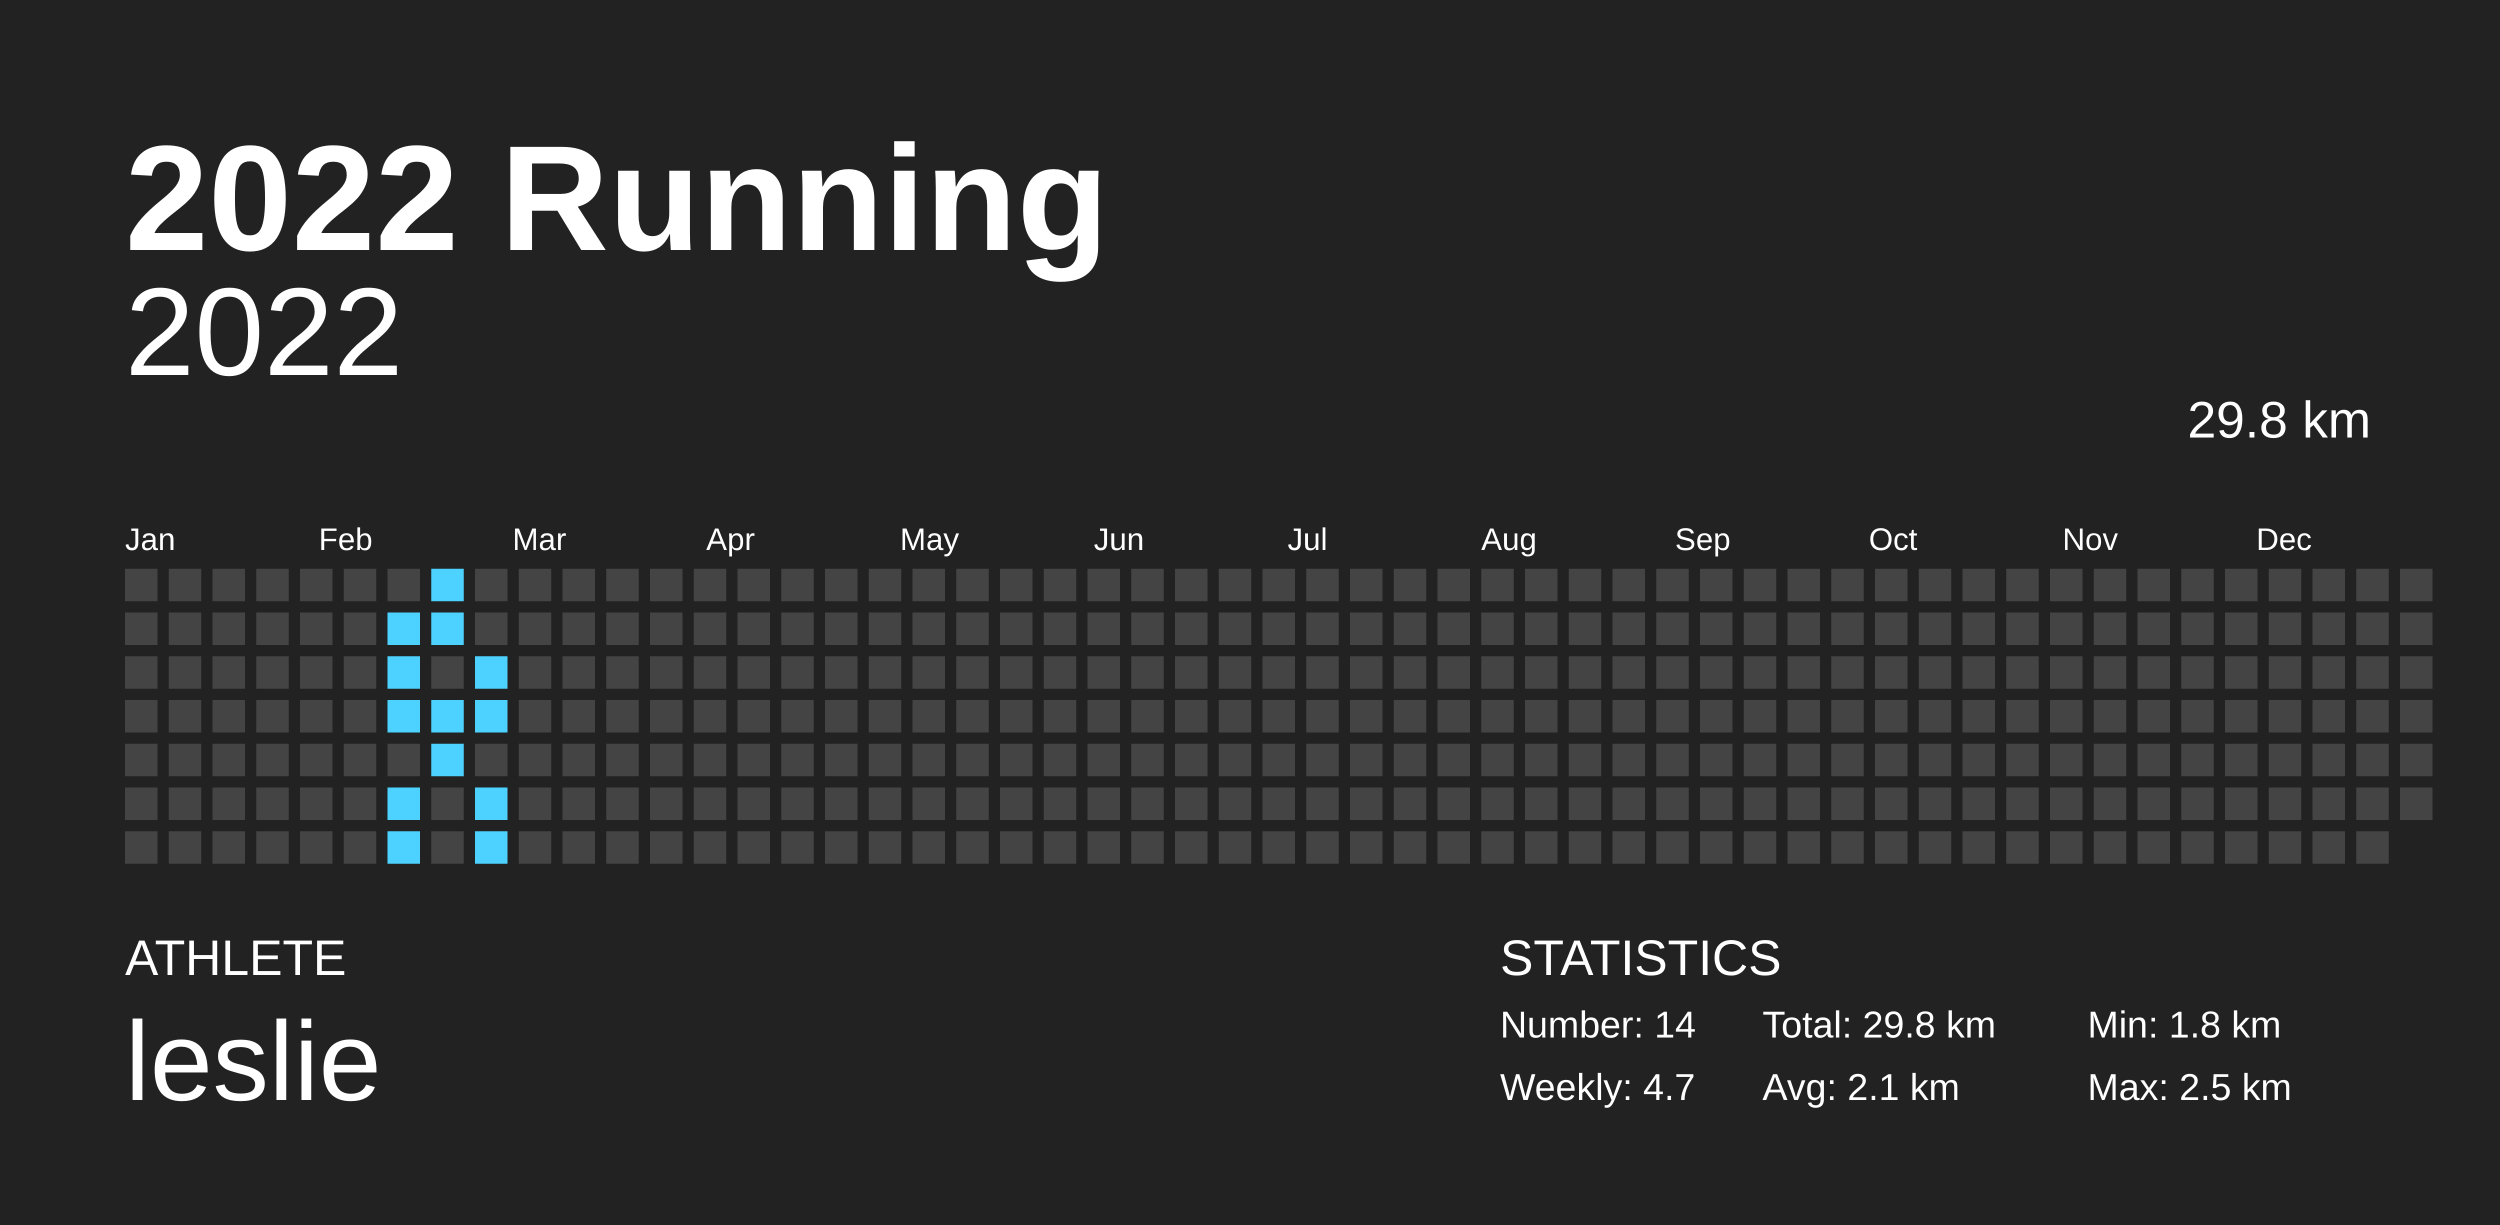
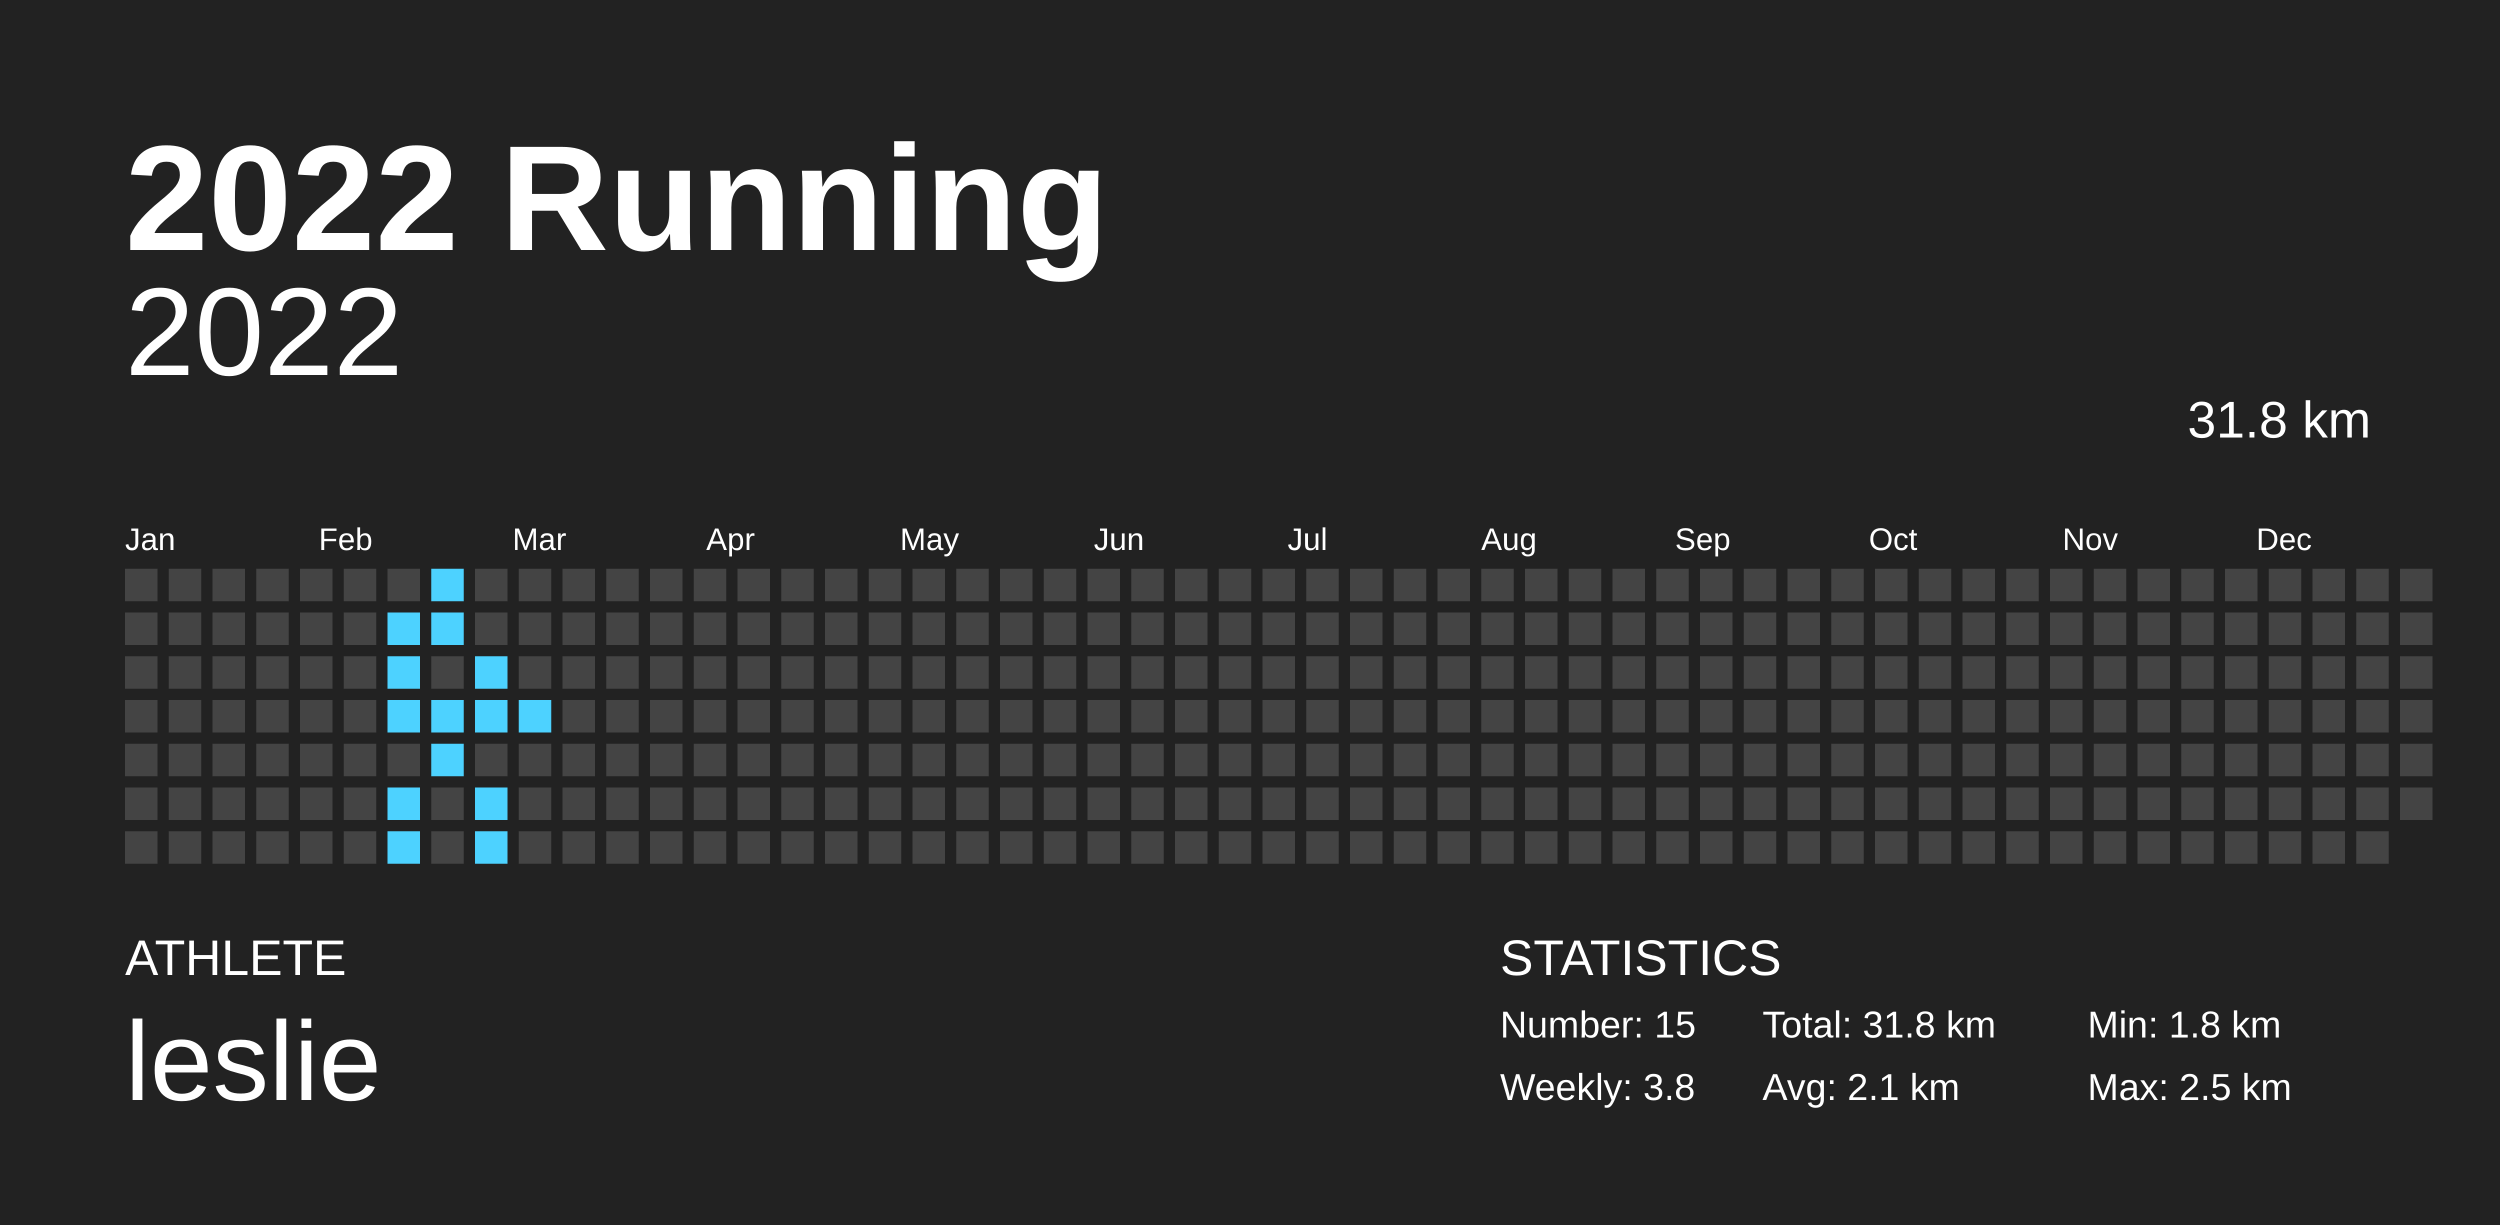
<svg xmlns="http://www.w3.org/2000/svg" baseProfile="full" height="98mm" version="1.1" viewBox="0,0,200,98" width="200mm">
  <defs />
  <rect fill="#222222" height="98" width="200" x="0" y="0" />
  <text fill="#FFFFFF" style="font-size:12px; font-family:Arial; font-weight:bold;" x="10" y="20">2022 Running</text>
  <text fill="#FFFFFF" style="font-size:4px; font-family:Arial" x="10" y="78">ATHLETE</text>
  <text fill="#FFFFFF" style="font-size:9px; font-family:Arial" x="10" y="88">leslie</text>
  <text fill="#FFFFFF" style="font-size:4px; font-family:Arial" x="120" y="78">STATISTICS</text>
-   <text fill="#FFFFFF" style="font-size:3px; font-family:Arial" x="120" y="83">Number: 14</text>
-   <text fill="#FFFFFF" style="font-size:3px; font-family:Arial" x="120" y="88">Weekly: 4.7</text>
-   <text fill="#FFFFFF" style="font-size:3px; font-family:Arial" x="141" y="83">Total: 29.8 km</text>
+   <text fill="#FFFFFF" style="font-size:3px; font-family:Arial" x="120" y="83">Number: 15</text>
+   <text fill="#FFFFFF" style="font-size:3px; font-family:Arial" x="120" y="88">Weekly: 3.8</text>
+   <text fill="#FFFFFF" style="font-size:3px; font-family:Arial" x="141" y="83">Total: 31.8 km</text>
  <text fill="#FFFFFF" style="font-size:3px; font-family:Arial" x="141" y="88">Avg: 2.1 km</text>
  <text fill="#FFFFFF" style="font-size:3px; font-family:Arial" x="167" y="83">Min: 1.8 km</text>
  <text fill="#FFFFFF" style="font-size:3px; font-family:Arial" x="167" y="88">Max: 2.5 km</text>
  <text alignment-baseline="hanging" fill="#FFFFFF" style="font-size:10.0px; font-family:Arial;" x="10" y="30">2022</text>
-   <text alignment-baseline="hanging" fill="#FFFFFF" style="font-size:4.125px; font-family:Arial;" x="175" y="35">29.8 km</text>
+   <text alignment-baseline="hanging" fill="#FFFFFF" style="font-size:4.125px; font-family:Arial;" x="175" y="35">31.8 km</text>
  <text fill="#FFFFFF" style="font-size:2.5px; font-family:Arial" x="10.0" y="44">Jan</text>
  <text fill="#FFFFFF" style="font-size:2.5px; font-family:Arial" x="25.5" y="44">Feb</text>
  <text fill="#FFFFFF" style="font-size:2.5px; font-family:Arial" x="41.0" y="44">Mar</text>
  <text fill="#FFFFFF" style="font-size:2.5px; font-family:Arial" x="56.5" y="44">Apr</text>
  <text fill="#FFFFFF" style="font-size:2.5px; font-family:Arial" x="72.0" y="44">May</text>
  <text fill="#FFFFFF" style="font-size:2.5px; font-family:Arial" x="87.5" y="44">Jun</text>
  <text fill="#FFFFFF" style="font-size:2.5px; font-family:Arial" x="103.0" y="44">Jul</text>
  <text fill="#FFFFFF" style="font-size:2.5px; font-family:Arial" x="118.5" y="44">Aug</text>
  <text fill="#FFFFFF" style="font-size:2.5px; font-family:Arial" x="134.0" y="44">Sep</text>
  <text fill="#FFFFFF" style="font-size:2.5px; font-family:Arial" x="149.5" y="44">Oct</text>
  <text fill="#FFFFFF" style="font-size:2.5px; font-family:Arial" x="165.0" y="44">Nov</text>
  <text fill="#FFFFFF" style="font-size:2.5px; font-family:Arial" x="180.5" y="44">Dec</text>
  <rect fill="#444444" height="2.6" width="2.6" x="10.0" y="45.5" />
  <rect fill="#444444" height="2.6" width="2.6" x="10.0" y="49.0" />
  <rect fill="#444444" height="2.6" width="2.6" x="10.0" y="52.5" />
  <rect fill="#444444" height="2.6" width="2.6" x="10.0" y="56.0" />
  <rect fill="#444444" height="2.6" width="2.6" x="10.0" y="59.5" />
  <rect fill="#444444" height="2.6" width="2.6" x="10.0" y="63.0" />
  <rect fill="#444444" height="2.6" width="2.6" x="10.0" y="66.5" />
  <rect fill="#444444" height="2.6" width="2.6" x="13.5" y="45.5" />
  <rect fill="#444444" height="2.6" width="2.6" x="13.5" y="49.0" />
  <rect fill="#444444" height="2.6" width="2.6" x="13.5" y="52.5" />
  <rect fill="#444444" height="2.6" width="2.6" x="13.5" y="56.0" />
  <rect fill="#444444" height="2.6" width="2.6" x="13.5" y="59.5" />
  <rect fill="#444444" height="2.6" width="2.6" x="13.5" y="63.0" />
  <rect fill="#444444" height="2.6" width="2.6" x="13.5" y="66.5" />
  <rect fill="#444444" height="2.6" width="2.6" x="17.0" y="45.5" />
  <rect fill="#444444" height="2.6" width="2.6" x="17.0" y="49.0" />
  <rect fill="#444444" height="2.6" width="2.6" x="17.0" y="52.5" />
  <rect fill="#444444" height="2.6" width="2.6" x="17.0" y="56.0" />
  <rect fill="#444444" height="2.6" width="2.6" x="17.0" y="59.5" />
  <rect fill="#444444" height="2.6" width="2.6" x="17.0" y="63.0" />
  <rect fill="#444444" height="2.6" width="2.6" x="17.0" y="66.5" />
  <rect fill="#444444" height="2.6" width="2.6" x="20.5" y="45.5" />
  <rect fill="#444444" height="2.6" width="2.6" x="20.5" y="49.0" />
  <rect fill="#444444" height="2.6" width="2.6" x="20.5" y="52.5" />
  <rect fill="#444444" height="2.6" width="2.6" x="20.5" y="56.0" />
  <rect fill="#444444" height="2.6" width="2.6" x="20.5" y="59.5" />
  <rect fill="#444444" height="2.6" width="2.6" x="20.5" y="63.0" />
  <rect fill="#444444" height="2.6" width="2.6" x="20.5" y="66.5" />
  <rect fill="#444444" height="2.6" width="2.6" x="24.0" y="45.5" />
  <rect fill="#444444" height="2.6" width="2.6" x="24.0" y="49.0" />
  <rect fill="#444444" height="2.6" width="2.6" x="24.0" y="52.5" />
  <rect fill="#444444" height="2.6" width="2.6" x="24.0" y="56.0" />
  <rect fill="#444444" height="2.6" width="2.6" x="24.0" y="59.5" />
  <rect fill="#444444" height="2.6" width="2.6" x="24.0" y="63.0" />
  <rect fill="#444444" height="2.6" width="2.6" x="24.0" y="66.5" />
  <rect fill="#444444" height="2.6" width="2.6" x="27.5" y="45.5" />
  <rect fill="#444444" height="2.6" width="2.6" x="27.5" y="49.0" />
  <rect fill="#444444" height="2.6" width="2.6" x="27.5" y="52.5" />
  <rect fill="#444444" height="2.6" width="2.6" x="27.5" y="56.0" />
  <rect fill="#444444" height="2.6" width="2.6" x="27.5" y="59.5" />
  <rect fill="#444444" height="2.6" width="2.6" x="27.5" y="63.0" />
  <rect fill="#444444" height="2.6" width="2.6" x="27.5" y="66.5" />
  <rect fill="#444444" height="2.6" width="2.6" x="31.0" y="45.5" />
  <rect fill="#4dd2ff" height="2.6" width="2.6" x="31.0" y="49.0" />
  <rect fill="#4dd2ff" height="2.6" width="2.6" x="31.0" y="52.5" />
  <rect fill="#4dd2ff" height="2.6" width="2.6" x="31.0" y="56.0" />
  <rect fill="#444444" height="2.6" width="2.6" x="31.0" y="59.5" />
  <rect fill="#4dd2ff" height="2.6" width="2.6" x="31.0" y="63.0" />
  <rect fill="#4dd2ff" height="2.6" width="2.6" x="31.0" y="66.5" />
  <rect fill="#4dd2ff" height="2.6" width="2.6" x="34.5" y="45.5" />
  <rect fill="#4dd2ff" height="2.6" width="2.6" x="34.5" y="49.0" />
  <rect fill="#444444" height="2.6" width="2.6" x="34.5" y="52.5" />
  <rect fill="#4dd2ff" height="2.6" width="2.6" x="34.5" y="56.0" />
  <rect fill="#4dd2ff" height="2.6" width="2.6" x="34.5" y="59.5" />
  <rect fill="#444444" height="2.6" width="2.6" x="34.5" y="63.0" />
  <rect fill="#444444" height="2.6" width="2.6" x="34.5" y="66.5" />
  <rect fill="#444444" height="2.6" width="2.6" x="38.0" y="45.5" />
  <rect fill="#444444" height="2.6" width="2.6" x="38.0" y="49.0" />
  <rect fill="#4dd2ff" height="2.6" width="2.6" x="38.0" y="52.5" />
  <rect fill="#4dd2ff" height="2.6" width="2.6" x="38.0" y="56.0" />
  <rect fill="#444444" height="2.6" width="2.6" x="38.0" y="59.5" />
  <rect fill="#4dd2ff" height="2.6" width="2.6" x="38.0" y="63.0" />
  <rect fill="#4dd2ff" height="2.6" width="2.6" x="38.0" y="66.5" />
  <rect fill="#444444" height="2.6" width="2.6" x="41.5" y="45.5" />
  <rect fill="#444444" height="2.6" width="2.6" x="41.5" y="49.0" />
  <rect fill="#444444" height="2.6" width="2.6" x="41.5" y="52.5" />
-   <rect fill="#444444" height="2.6" width="2.6" x="41.5" y="56.0" />
+   <rect fill="#4dd2ff" height="2.6" width="2.6" x="41.5" y="56.0" />
  <rect fill="#444444" height="2.6" width="2.6" x="41.5" y="59.5" />
  <rect fill="#444444" height="2.6" width="2.6" x="41.5" y="63.0" />
  <rect fill="#444444" height="2.6" width="2.6" x="41.5" y="66.5" />
  <rect fill="#444444" height="2.6" width="2.6" x="45.0" y="45.5" />
  <rect fill="#444444" height="2.6" width="2.6" x="45.0" y="49.0" />
  <rect fill="#444444" height="2.6" width="2.6" x="45.0" y="52.5" />
  <rect fill="#444444" height="2.6" width="2.6" x="45.0" y="56.0" />
  <rect fill="#444444" height="2.6" width="2.6" x="45.0" y="59.5" />
  <rect fill="#444444" height="2.6" width="2.6" x="45.0" y="63.0" />
  <rect fill="#444444" height="2.6" width="2.6" x="45.0" y="66.5" />
  <rect fill="#444444" height="2.6" width="2.6" x="48.5" y="45.5" />
  <rect fill="#444444" height="2.6" width="2.6" x="48.5" y="49.0" />
  <rect fill="#444444" height="2.6" width="2.6" x="48.5" y="52.5" />
  <rect fill="#444444" height="2.6" width="2.6" x="48.5" y="56.0" />
  <rect fill="#444444" height="2.6" width="2.6" x="48.5" y="59.5" />
  <rect fill="#444444" height="2.6" width="2.6" x="48.5" y="63.0" />
  <rect fill="#444444" height="2.6" width="2.6" x="48.5" y="66.5" />
  <rect fill="#444444" height="2.6" width="2.6" x="52.0" y="45.5" />
  <rect fill="#444444" height="2.6" width="2.6" x="52.0" y="49.0" />
  <rect fill="#444444" height="2.6" width="2.6" x="52.0" y="52.5" />
  <rect fill="#444444" height="2.6" width="2.6" x="52.0" y="56.0" />
  <rect fill="#444444" height="2.6" width="2.6" x="52.0" y="59.5" />
  <rect fill="#444444" height="2.6" width="2.6" x="52.0" y="63.0" />
  <rect fill="#444444" height="2.6" width="2.6" x="52.0" y="66.5" />
  <rect fill="#444444" height="2.6" width="2.6" x="55.5" y="45.5" />
  <rect fill="#444444" height="2.6" width="2.6" x="55.5" y="49.0" />
  <rect fill="#444444" height="2.6" width="2.6" x="55.5" y="52.5" />
  <rect fill="#444444" height="2.6" width="2.6" x="55.5" y="56.0" />
  <rect fill="#444444" height="2.6" width="2.6" x="55.5" y="59.5" />
  <rect fill="#444444" height="2.6" width="2.6" x="55.5" y="63.0" />
  <rect fill="#444444" height="2.6" width="2.6" x="55.5" y="66.5" />
  <rect fill="#444444" height="2.6" width="2.6" x="59.0" y="45.5" />
  <rect fill="#444444" height="2.6" width="2.6" x="59.0" y="49.0" />
  <rect fill="#444444" height="2.6" width="2.6" x="59.0" y="52.5" />
  <rect fill="#444444" height="2.6" width="2.6" x="59.0" y="56.0" />
  <rect fill="#444444" height="2.6" width="2.6" x="59.0" y="59.5" />
  <rect fill="#444444" height="2.6" width="2.6" x="59.0" y="63.0" />
  <rect fill="#444444" height="2.6" width="2.6" x="59.0" y="66.5" />
  <rect fill="#444444" height="2.6" width="2.6" x="62.5" y="45.5" />
  <rect fill="#444444" height="2.6" width="2.6" x="62.5" y="49.0" />
  <rect fill="#444444" height="2.6" width="2.6" x="62.5" y="52.5" />
  <rect fill="#444444" height="2.6" width="2.6" x="62.5" y="56.0" />
  <rect fill="#444444" height="2.6" width="2.6" x="62.5" y="59.5" />
  <rect fill="#444444" height="2.6" width="2.6" x="62.5" y="63.0" />
  <rect fill="#444444" height="2.6" width="2.6" x="62.5" y="66.5" />
  <rect fill="#444444" height="2.6" width="2.6" x="66.0" y="45.5" />
  <rect fill="#444444" height="2.6" width="2.6" x="66.0" y="49.0" />
  <rect fill="#444444" height="2.6" width="2.6" x="66.0" y="52.5" />
  <rect fill="#444444" height="2.6" width="2.6" x="66.0" y="56.0" />
  <rect fill="#444444" height="2.6" width="2.6" x="66.0" y="59.5" />
  <rect fill="#444444" height="2.6" width="2.6" x="66.0" y="63.0" />
  <rect fill="#444444" height="2.6" width="2.6" x="66.0" y="66.5" />
  <rect fill="#444444" height="2.6" width="2.6" x="69.5" y="45.5" />
  <rect fill="#444444" height="2.6" width="2.6" x="69.5" y="49.0" />
  <rect fill="#444444" height="2.6" width="2.6" x="69.5" y="52.5" />
  <rect fill="#444444" height="2.6" width="2.6" x="69.5" y="56.0" />
  <rect fill="#444444" height="2.6" width="2.6" x="69.5" y="59.5" />
  <rect fill="#444444" height="2.6" width="2.6" x="69.5" y="63.0" />
  <rect fill="#444444" height="2.6" width="2.6" x="69.5" y="66.5" />
  <rect fill="#444444" height="2.6" width="2.6" x="73.0" y="45.5" />
  <rect fill="#444444" height="2.6" width="2.6" x="73.0" y="49.0" />
  <rect fill="#444444" height="2.6" width="2.6" x="73.0" y="52.5" />
  <rect fill="#444444" height="2.6" width="2.6" x="73.0" y="56.0" />
  <rect fill="#444444" height="2.6" width="2.6" x="73.0" y="59.5" />
  <rect fill="#444444" height="2.6" width="2.6" x="73.0" y="63.0" />
  <rect fill="#444444" height="2.6" width="2.6" x="73.0" y="66.5" />
  <rect fill="#444444" height="2.6" width="2.6" x="76.5" y="45.5" />
  <rect fill="#444444" height="2.6" width="2.6" x="76.5" y="49.0" />
  <rect fill="#444444" height="2.6" width="2.6" x="76.5" y="52.5" />
  <rect fill="#444444" height="2.6" width="2.6" x="76.5" y="56.0" />
  <rect fill="#444444" height="2.6" width="2.6" x="76.5" y="59.5" />
  <rect fill="#444444" height="2.6" width="2.6" x="76.5" y="63.0" />
  <rect fill="#444444" height="2.6" width="2.6" x="76.5" y="66.5" />
  <rect fill="#444444" height="2.6" width="2.6" x="80.0" y="45.5" />
  <rect fill="#444444" height="2.6" width="2.6" x="80.0" y="49.0" />
  <rect fill="#444444" height="2.6" width="2.6" x="80.0" y="52.5" />
  <rect fill="#444444" height="2.6" width="2.6" x="80.0" y="56.0" />
  <rect fill="#444444" height="2.6" width="2.6" x="80.0" y="59.5" />
  <rect fill="#444444" height="2.6" width="2.6" x="80.0" y="63.0" />
  <rect fill="#444444" height="2.6" width="2.6" x="80.0" y="66.5" />
  <rect fill="#444444" height="2.6" width="2.6" x="83.5" y="45.5" />
  <rect fill="#444444" height="2.6" width="2.6" x="83.5" y="49.0" />
  <rect fill="#444444" height="2.6" width="2.6" x="83.5" y="52.5" />
  <rect fill="#444444" height="2.6" width="2.6" x="83.5" y="56.0" />
  <rect fill="#444444" height="2.6" width="2.6" x="83.5" y="59.5" />
  <rect fill="#444444" height="2.6" width="2.6" x="83.5" y="63.0" />
  <rect fill="#444444" height="2.6" width="2.6" x="83.5" y="66.5" />
  <rect fill="#444444" height="2.6" width="2.6" x="87.0" y="45.5" />
  <rect fill="#444444" height="2.6" width="2.6" x="87.0" y="49.0" />
  <rect fill="#444444" height="2.6" width="2.6" x="87.0" y="52.5" />
  <rect fill="#444444" height="2.6" width="2.6" x="87.0" y="56.0" />
  <rect fill="#444444" height="2.6" width="2.6" x="87.0" y="59.5" />
  <rect fill="#444444" height="2.6" width="2.6" x="87.0" y="63.0" />
  <rect fill="#444444" height="2.6" width="2.6" x="87.0" y="66.5" />
  <rect fill="#444444" height="2.6" width="2.6" x="90.5" y="45.5" />
  <rect fill="#444444" height="2.6" width="2.6" x="90.5" y="49.0" />
  <rect fill="#444444" height="2.6" width="2.6" x="90.5" y="52.5" />
  <rect fill="#444444" height="2.6" width="2.6" x="90.5" y="56.0" />
  <rect fill="#444444" height="2.6" width="2.6" x="90.5" y="59.5" />
  <rect fill="#444444" height="2.6" width="2.6" x="90.5" y="63.0" />
  <rect fill="#444444" height="2.6" width="2.6" x="90.5" y="66.5" />
  <rect fill="#444444" height="2.6" width="2.6" x="94.0" y="45.5" />
  <rect fill="#444444" height="2.6" width="2.6" x="94.0" y="49.0" />
  <rect fill="#444444" height="2.6" width="2.6" x="94.0" y="52.5" />
  <rect fill="#444444" height="2.6" width="2.6" x="94.0" y="56.0" />
  <rect fill="#444444" height="2.6" width="2.6" x="94.0" y="59.5" />
  <rect fill="#444444" height="2.6" width="2.6" x="94.0" y="63.0" />
  <rect fill="#444444" height="2.6" width="2.6" x="94.0" y="66.5" />
  <rect fill="#444444" height="2.6" width="2.6" x="97.5" y="45.5" />
  <rect fill="#444444" height="2.6" width="2.6" x="97.5" y="49.0" />
  <rect fill="#444444" height="2.6" width="2.6" x="97.5" y="52.5" />
  <rect fill="#444444" height="2.6" width="2.6" x="97.5" y="56.0" />
  <rect fill="#444444" height="2.6" width="2.6" x="97.5" y="59.5" />
  <rect fill="#444444" height="2.6" width="2.6" x="97.5" y="63.0" />
  <rect fill="#444444" height="2.6" width="2.6" x="97.5" y="66.5" />
  <rect fill="#444444" height="2.6" width="2.6" x="101.0" y="45.5" />
  <rect fill="#444444" height="2.6" width="2.6" x="101.0" y="49.0" />
  <rect fill="#444444" height="2.6" width="2.6" x="101.0" y="52.5" />
  <rect fill="#444444" height="2.6" width="2.6" x="101.0" y="56.0" />
  <rect fill="#444444" height="2.6" width="2.6" x="101.0" y="59.5" />
  <rect fill="#444444" height="2.6" width="2.6" x="101.0" y="63.0" />
  <rect fill="#444444" height="2.6" width="2.6" x="101.0" y="66.5" />
  <rect fill="#444444" height="2.6" width="2.6" x="104.5" y="45.5" />
  <rect fill="#444444" height="2.6" width="2.6" x="104.5" y="49.0" />
  <rect fill="#444444" height="2.6" width="2.6" x="104.5" y="52.5" />
  <rect fill="#444444" height="2.6" width="2.6" x="104.5" y="56.0" />
  <rect fill="#444444" height="2.6" width="2.6" x="104.5" y="59.5" />
  <rect fill="#444444" height="2.6" width="2.6" x="104.5" y="63.0" />
  <rect fill="#444444" height="2.6" width="2.6" x="104.5" y="66.5" />
  <rect fill="#444444" height="2.6" width="2.6" x="108.0" y="45.5" />
  <rect fill="#444444" height="2.6" width="2.6" x="108.0" y="49.0" />
  <rect fill="#444444" height="2.6" width="2.6" x="108.0" y="52.5" />
  <rect fill="#444444" height="2.6" width="2.6" x="108.0" y="56.0" />
  <rect fill="#444444" height="2.6" width="2.6" x="108.0" y="59.5" />
  <rect fill="#444444" height="2.6" width="2.6" x="108.0" y="63.0" />
  <rect fill="#444444" height="2.6" width="2.6" x="108.0" y="66.5" />
  <rect fill="#444444" height="2.6" width="2.6" x="111.5" y="45.5" />
  <rect fill="#444444" height="2.6" width="2.6" x="111.5" y="49.0" />
  <rect fill="#444444" height="2.6" width="2.6" x="111.5" y="52.5" />
  <rect fill="#444444" height="2.6" width="2.6" x="111.5" y="56.0" />
  <rect fill="#444444" height="2.6" width="2.6" x="111.5" y="59.5" />
  <rect fill="#444444" height="2.6" width="2.6" x="111.5" y="63.0" />
  <rect fill="#444444" height="2.6" width="2.6" x="111.5" y="66.5" />
  <rect fill="#444444" height="2.6" width="2.6" x="115.0" y="45.5" />
  <rect fill="#444444" height="2.6" width="2.6" x="115.0" y="49.0" />
  <rect fill="#444444" height="2.6" width="2.6" x="115.0" y="52.5" />
  <rect fill="#444444" height="2.6" width="2.6" x="115.0" y="56.0" />
  <rect fill="#444444" height="2.6" width="2.6" x="115.0" y="59.5" />
  <rect fill="#444444" height="2.6" width="2.6" x="115.0" y="63.0" />
  <rect fill="#444444" height="2.6" width="2.6" x="115.0" y="66.5" />
  <rect fill="#444444" height="2.6" width="2.6" x="118.5" y="45.5" />
  <rect fill="#444444" height="2.6" width="2.6" x="118.5" y="49.0" />
  <rect fill="#444444" height="2.6" width="2.6" x="118.5" y="52.5" />
  <rect fill="#444444" height="2.6" width="2.6" x="118.5" y="56.0" />
  <rect fill="#444444" height="2.6" width="2.6" x="118.5" y="59.5" />
  <rect fill="#444444" height="2.6" width="2.6" x="118.5" y="63.0" />
  <rect fill="#444444" height="2.6" width="2.6" x="118.5" y="66.5" />
  <rect fill="#444444" height="2.6" width="2.6" x="122.0" y="45.5" />
  <rect fill="#444444" height="2.6" width="2.6" x="122.0" y="49.0" />
  <rect fill="#444444" height="2.6" width="2.6" x="122.0" y="52.5" />
  <rect fill="#444444" height="2.6" width="2.6" x="122.0" y="56.0" />
  <rect fill="#444444" height="2.6" width="2.6" x="122.0" y="59.5" />
  <rect fill="#444444" height="2.6" width="2.6" x="122.0" y="63.0" />
  <rect fill="#444444" height="2.6" width="2.6" x="122.0" y="66.5" />
  <rect fill="#444444" height="2.6" width="2.6" x="125.5" y="45.5" />
  <rect fill="#444444" height="2.6" width="2.6" x="125.5" y="49.0" />
  <rect fill="#444444" height="2.6" width="2.6" x="125.5" y="52.5" />
  <rect fill="#444444" height="2.6" width="2.6" x="125.5" y="56.0" />
  <rect fill="#444444" height="2.6" width="2.6" x="125.5" y="59.5" />
  <rect fill="#444444" height="2.6" width="2.6" x="125.5" y="63.0" />
  <rect fill="#444444" height="2.6" width="2.6" x="125.5" y="66.5" />
  <rect fill="#444444" height="2.6" width="2.6" x="129.0" y="45.5" />
  <rect fill="#444444" height="2.6" width="2.6" x="129.0" y="49.0" />
  <rect fill="#444444" height="2.6" width="2.6" x="129.0" y="52.5" />
  <rect fill="#444444" height="2.6" width="2.6" x="129.0" y="56.0" />
  <rect fill="#444444" height="2.6" width="2.6" x="129.0" y="59.5" />
  <rect fill="#444444" height="2.6" width="2.6" x="129.0" y="63.0" />
  <rect fill="#444444" height="2.6" width="2.6" x="129.0" y="66.5" />
  <rect fill="#444444" height="2.6" width="2.6" x="132.5" y="45.5" />
  <rect fill="#444444" height="2.6" width="2.6" x="132.5" y="49.0" />
  <rect fill="#444444" height="2.6" width="2.6" x="132.5" y="52.5" />
  <rect fill="#444444" height="2.6" width="2.6" x="132.5" y="56.0" />
  <rect fill="#444444" height="2.6" width="2.6" x="132.5" y="59.5" />
  <rect fill="#444444" height="2.6" width="2.6" x="132.5" y="63.0" />
  <rect fill="#444444" height="2.6" width="2.6" x="132.5" y="66.5" />
  <rect fill="#444444" height="2.6" width="2.6" x="136.0" y="45.5" />
  <rect fill="#444444" height="2.6" width="2.6" x="136.0" y="49.0" />
  <rect fill="#444444" height="2.6" width="2.6" x="136.0" y="52.5" />
  <rect fill="#444444" height="2.6" width="2.6" x="136.0" y="56.0" />
  <rect fill="#444444" height="2.6" width="2.6" x="136.0" y="59.5" />
  <rect fill="#444444" height="2.6" width="2.6" x="136.0" y="63.0" />
  <rect fill="#444444" height="2.6" width="2.6" x="136.0" y="66.5" />
  <rect fill="#444444" height="2.6" width="2.6" x="139.5" y="45.5" />
  <rect fill="#444444" height="2.6" width="2.6" x="139.5" y="49.0" />
  <rect fill="#444444" height="2.6" width="2.6" x="139.5" y="52.5" />
  <rect fill="#444444" height="2.6" width="2.6" x="139.5" y="56.0" />
  <rect fill="#444444" height="2.6" width="2.6" x="139.5" y="59.5" />
  <rect fill="#444444" height="2.6" width="2.6" x="139.5" y="63.0" />
  <rect fill="#444444" height="2.6" width="2.6" x="139.5" y="66.5" />
  <rect fill="#444444" height="2.6" width="2.6" x="143.0" y="45.5" />
  <rect fill="#444444" height="2.6" width="2.6" x="143.0" y="49.0" />
  <rect fill="#444444" height="2.6" width="2.6" x="143.0" y="52.5" />
  <rect fill="#444444" height="2.6" width="2.6" x="143.0" y="56.0" />
  <rect fill="#444444" height="2.6" width="2.6" x="143.0" y="59.5" />
  <rect fill="#444444" height="2.6" width="2.6" x="143.0" y="63.0" />
  <rect fill="#444444" height="2.6" width="2.6" x="143.0" y="66.5" />
  <rect fill="#444444" height="2.6" width="2.6" x="146.5" y="45.5" />
  <rect fill="#444444" height="2.6" width="2.6" x="146.5" y="49.0" />
  <rect fill="#444444" height="2.6" width="2.6" x="146.5" y="52.5" />
  <rect fill="#444444" height="2.6" width="2.6" x="146.5" y="56.0" />
  <rect fill="#444444" height="2.6" width="2.6" x="146.5" y="59.5" />
  <rect fill="#444444" height="2.6" width="2.6" x="146.5" y="63.0" />
  <rect fill="#444444" height="2.6" width="2.6" x="146.5" y="66.5" />
  <rect fill="#444444" height="2.6" width="2.6" x="150.0" y="45.5" />
  <rect fill="#444444" height="2.6" width="2.6" x="150.0" y="49.0" />
  <rect fill="#444444" height="2.6" width="2.6" x="150.0" y="52.5" />
  <rect fill="#444444" height="2.6" width="2.6" x="150.0" y="56.0" />
  <rect fill="#444444" height="2.6" width="2.6" x="150.0" y="59.5" />
  <rect fill="#444444" height="2.6" width="2.6" x="150.0" y="63.0" />
  <rect fill="#444444" height="2.6" width="2.6" x="150.0" y="66.5" />
  <rect fill="#444444" height="2.6" width="2.6" x="153.5" y="45.5" />
  <rect fill="#444444" height="2.6" width="2.6" x="153.5" y="49.0" />
  <rect fill="#444444" height="2.6" width="2.6" x="153.5" y="52.5" />
  <rect fill="#444444" height="2.6" width="2.6" x="153.5" y="56.0" />
  <rect fill="#444444" height="2.6" width="2.6" x="153.5" y="59.5" />
  <rect fill="#444444" height="2.6" width="2.6" x="153.5" y="63.0" />
  <rect fill="#444444" height="2.6" width="2.6" x="153.5" y="66.5" />
  <rect fill="#444444" height="2.6" width="2.6" x="157.0" y="45.5" />
  <rect fill="#444444" height="2.6" width="2.6" x="157.0" y="49.0" />
  <rect fill="#444444" height="2.6" width="2.6" x="157.0" y="52.5" />
  <rect fill="#444444" height="2.6" width="2.6" x="157.0" y="56.0" />
  <rect fill="#444444" height="2.6" width="2.6" x="157.0" y="59.5" />
  <rect fill="#444444" height="2.6" width="2.6" x="157.0" y="63.0" />
  <rect fill="#444444" height="2.6" width="2.6" x="157.0" y="66.5" />
  <rect fill="#444444" height="2.6" width="2.6" x="160.5" y="45.5" />
  <rect fill="#444444" height="2.6" width="2.6" x="160.5" y="49.0" />
  <rect fill="#444444" height="2.6" width="2.6" x="160.5" y="52.5" />
  <rect fill="#444444" height="2.6" width="2.6" x="160.5" y="56.0" />
  <rect fill="#444444" height="2.6" width="2.6" x="160.5" y="59.5" />
  <rect fill="#444444" height="2.6" width="2.6" x="160.5" y="63.0" />
  <rect fill="#444444" height="2.6" width="2.6" x="160.5" y="66.5" />
  <rect fill="#444444" height="2.6" width="2.6" x="164.0" y="45.5" />
  <rect fill="#444444" height="2.6" width="2.6" x="164.0" y="49.0" />
  <rect fill="#444444" height="2.6" width="2.6" x="164.0" y="52.5" />
  <rect fill="#444444" height="2.6" width="2.6" x="164.0" y="56.0" />
  <rect fill="#444444" height="2.6" width="2.6" x="164.0" y="59.5" />
  <rect fill="#444444" height="2.6" width="2.6" x="164.0" y="63.0" />
  <rect fill="#444444" height="2.6" width="2.6" x="164.0" y="66.5" />
  <rect fill="#444444" height="2.6" width="2.6" x="167.5" y="45.5" />
  <rect fill="#444444" height="2.6" width="2.6" x="167.5" y="49.0" />
  <rect fill="#444444" height="2.6" width="2.6" x="167.5" y="52.5" />
  <rect fill="#444444" height="2.6" width="2.6" x="167.5" y="56.0" />
  <rect fill="#444444" height="2.6" width="2.6" x="167.5" y="59.5" />
  <rect fill="#444444" height="2.6" width="2.6" x="167.5" y="63.0" />
  <rect fill="#444444" height="2.6" width="2.6" x="167.5" y="66.5" />
  <rect fill="#444444" height="2.6" width="2.6" x="171.0" y="45.5" />
  <rect fill="#444444" height="2.6" width="2.6" x="171.0" y="49.0" />
  <rect fill="#444444" height="2.6" width="2.6" x="171.0" y="52.5" />
  <rect fill="#444444" height="2.6" width="2.6" x="171.0" y="56.0" />
  <rect fill="#444444" height="2.6" width="2.6" x="171.0" y="59.5" />
  <rect fill="#444444" height="2.6" width="2.6" x="171.0" y="63.0" />
  <rect fill="#444444" height="2.6" width="2.6" x="171.0" y="66.5" />
  <rect fill="#444444" height="2.6" width="2.6" x="174.5" y="45.5" />
  <rect fill="#444444" height="2.6" width="2.6" x="174.5" y="49.0" />
  <rect fill="#444444" height="2.6" width="2.6" x="174.5" y="52.5" />
  <rect fill="#444444" height="2.6" width="2.6" x="174.5" y="56.0" />
  <rect fill="#444444" height="2.6" width="2.6" x="174.5" y="59.5" />
  <rect fill="#444444" height="2.6" width="2.6" x="174.5" y="63.0" />
  <rect fill="#444444" height="2.6" width="2.6" x="174.5" y="66.5" />
  <rect fill="#444444" height="2.6" width="2.6" x="178.0" y="45.5" />
  <rect fill="#444444" height="2.6" width="2.6" x="178.0" y="49.0" />
  <rect fill="#444444" height="2.6" width="2.6" x="178.0" y="52.5" />
  <rect fill="#444444" height="2.6" width="2.6" x="178.0" y="56.0" />
  <rect fill="#444444" height="2.6" width="2.6" x="178.0" y="59.5" />
  <rect fill="#444444" height="2.6" width="2.6" x="178.0" y="63.0" />
  <rect fill="#444444" height="2.6" width="2.6" x="178.0" y="66.5" />
  <rect fill="#444444" height="2.6" width="2.6" x="181.5" y="45.5" />
  <rect fill="#444444" height="2.6" width="2.6" x="181.5" y="49.0" />
  <rect fill="#444444" height="2.6" width="2.6" x="181.5" y="52.5" />
  <rect fill="#444444" height="2.6" width="2.6" x="181.5" y="56.0" />
  <rect fill="#444444" height="2.6" width="2.6" x="181.5" y="59.5" />
  <rect fill="#444444" height="2.6" width="2.6" x="181.5" y="63.0" />
  <rect fill="#444444" height="2.6" width="2.6" x="181.5" y="66.5" />
  <rect fill="#444444" height="2.6" width="2.6" x="185.0" y="45.5" />
  <rect fill="#444444" height="2.6" width="2.6" x="185.0" y="49.0" />
  <rect fill="#444444" height="2.6" width="2.6" x="185.0" y="52.5" />
  <rect fill="#444444" height="2.6" width="2.6" x="185.0" y="56.0" />
  <rect fill="#444444" height="2.6" width="2.6" x="185.0" y="59.5" />
  <rect fill="#444444" height="2.6" width="2.6" x="185.0" y="63.0" />
  <rect fill="#444444" height="2.6" width="2.6" x="185.0" y="66.5" />
  <rect fill="#444444" height="2.6" width="2.6" x="188.5" y="45.5" />
  <rect fill="#444444" height="2.6" width="2.6" x="188.5" y="49.0" />
  <rect fill="#444444" height="2.6" width="2.6" x="188.5" y="52.5" />
  <rect fill="#444444" height="2.6" width="2.6" x="188.5" y="56.0" />
  <rect fill="#444444" height="2.6" width="2.6" x="188.5" y="59.5" />
  <rect fill="#444444" height="2.6" width="2.6" x="188.5" y="63.0" />
  <rect fill="#444444" height="2.6" width="2.6" x="188.5" y="66.5" />
  <rect fill="#444444" height="2.6" width="2.6" x="192.0" y="45.5" />
  <rect fill="#444444" height="2.6" width="2.6" x="192.0" y="49.0" />
  <rect fill="#444444" height="2.6" width="2.6" x="192.0" y="52.5" />
  <rect fill="#444444" height="2.6" width="2.6" x="192.0" y="56.0" />
  <rect fill="#444444" height="2.6" width="2.6" x="192.0" y="59.5" />
  <rect fill="#444444" height="2.6" width="2.6" x="192.0" y="63.0" />
</svg>
